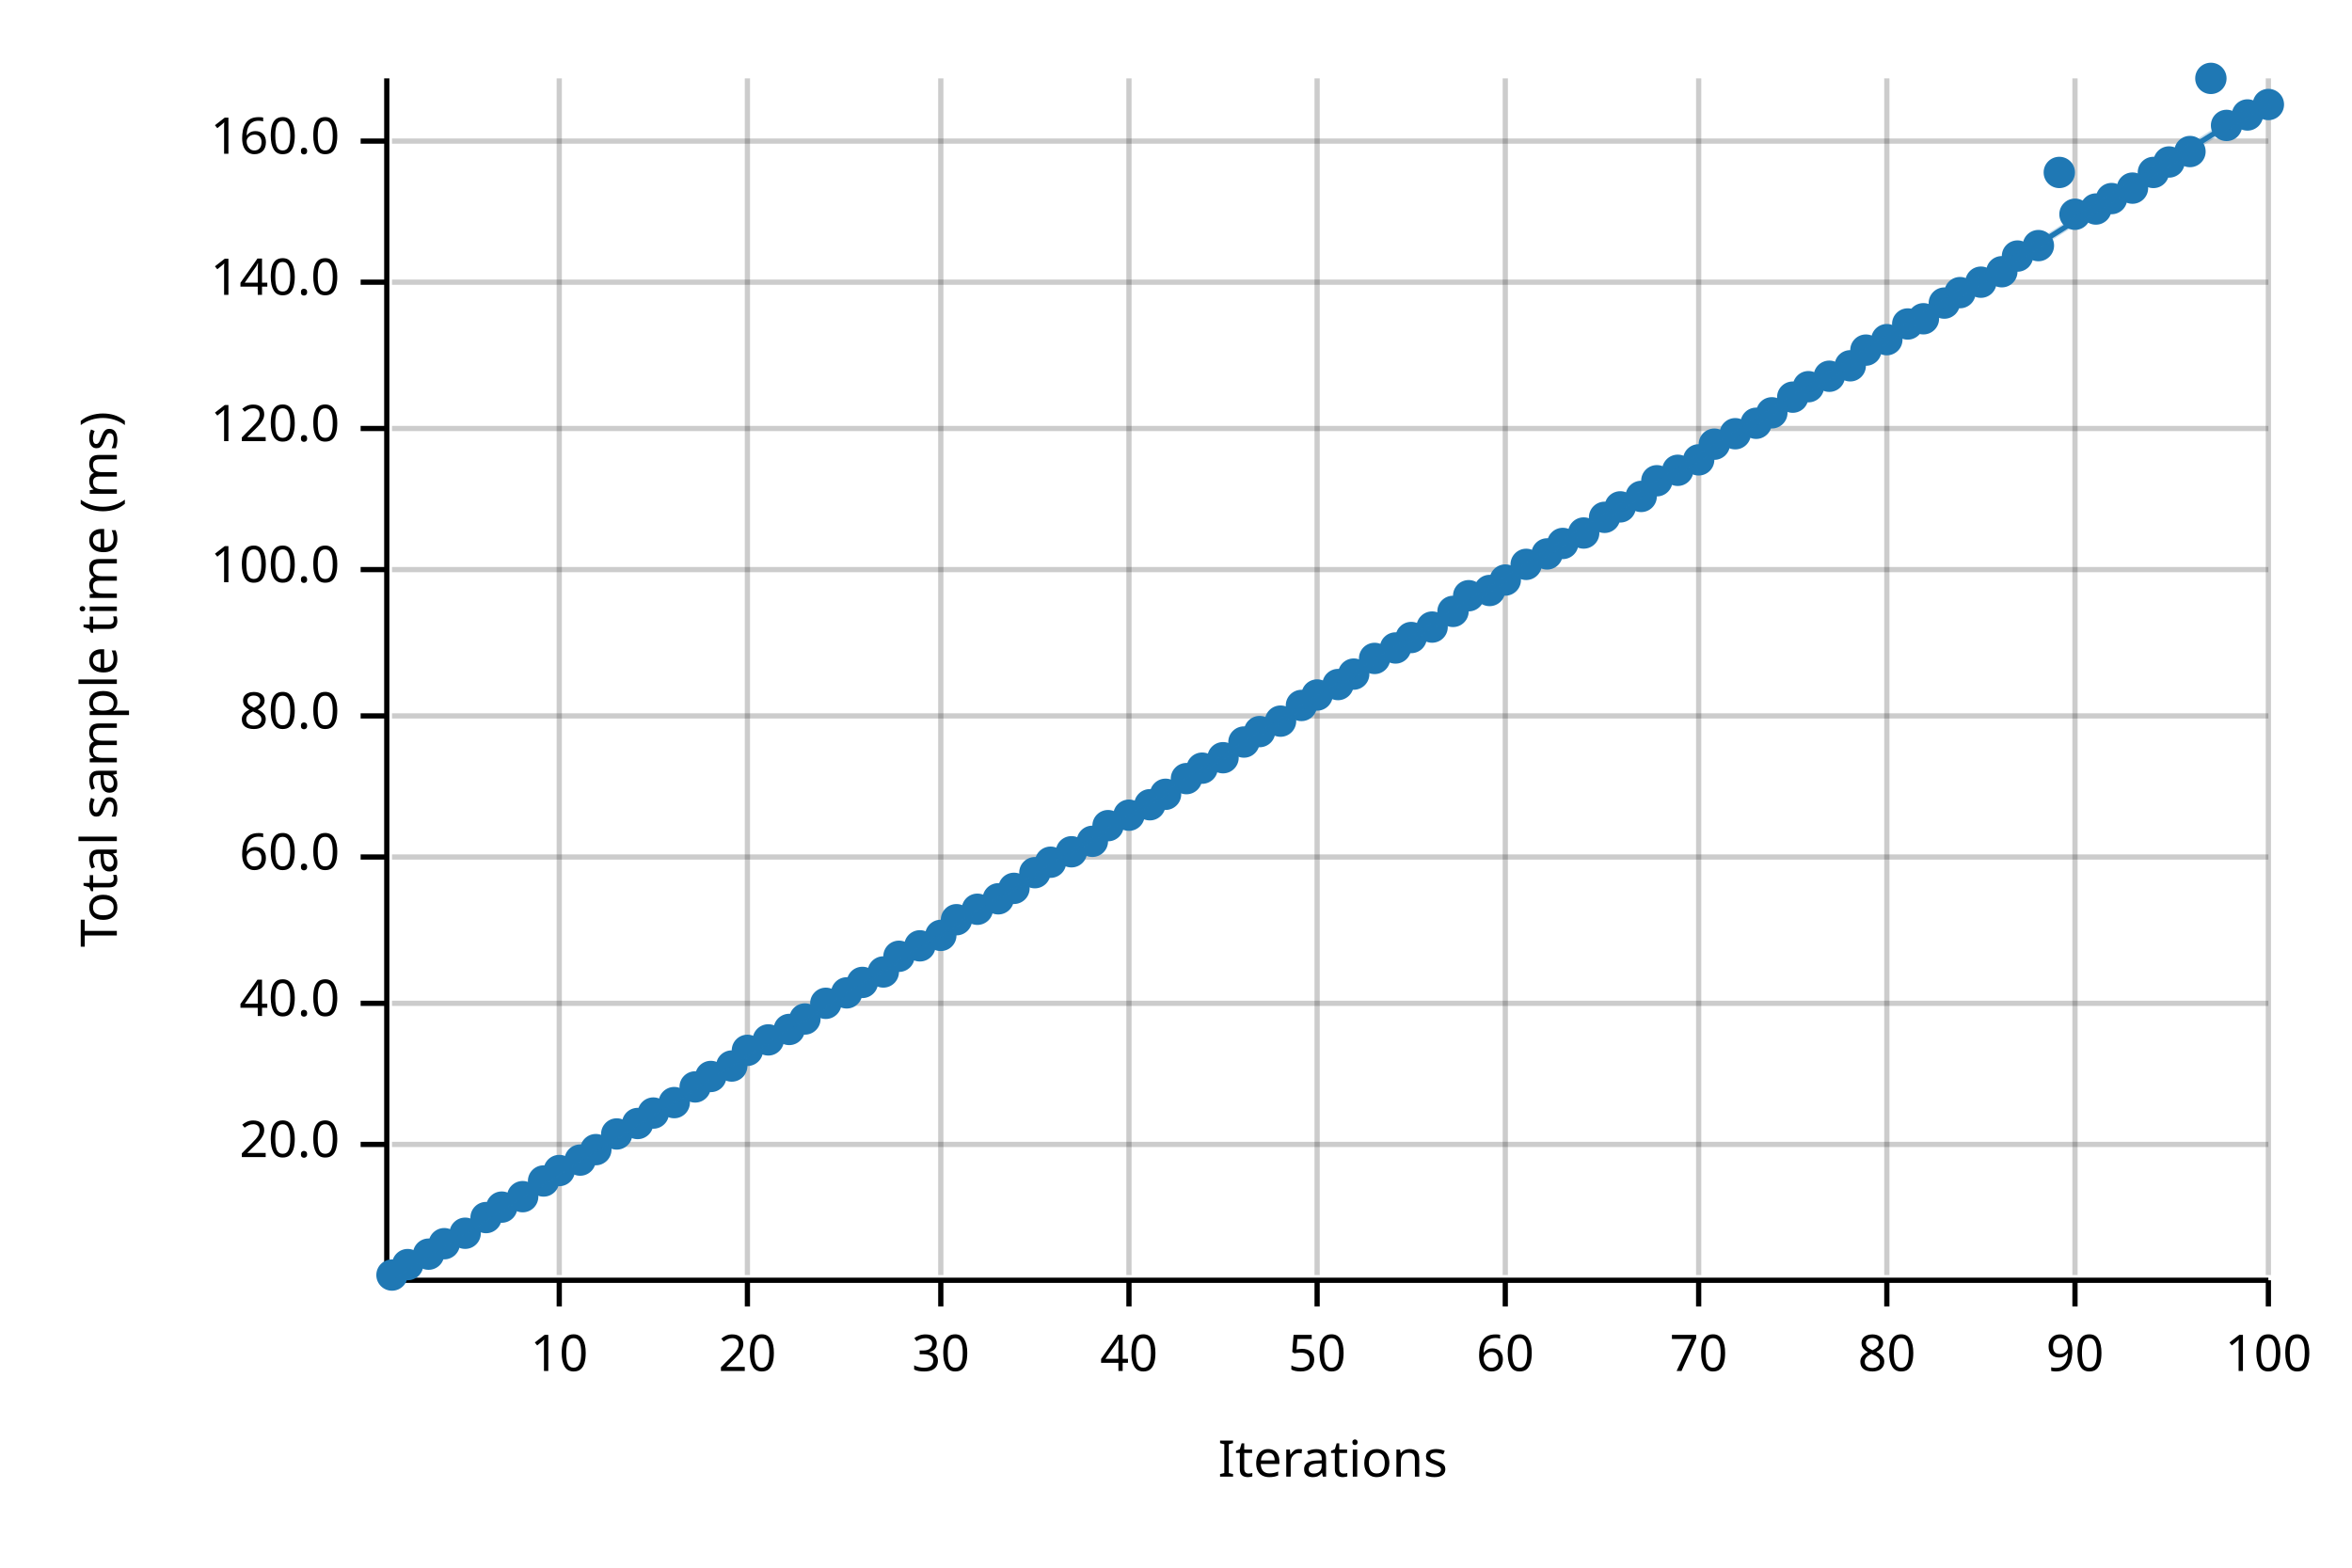
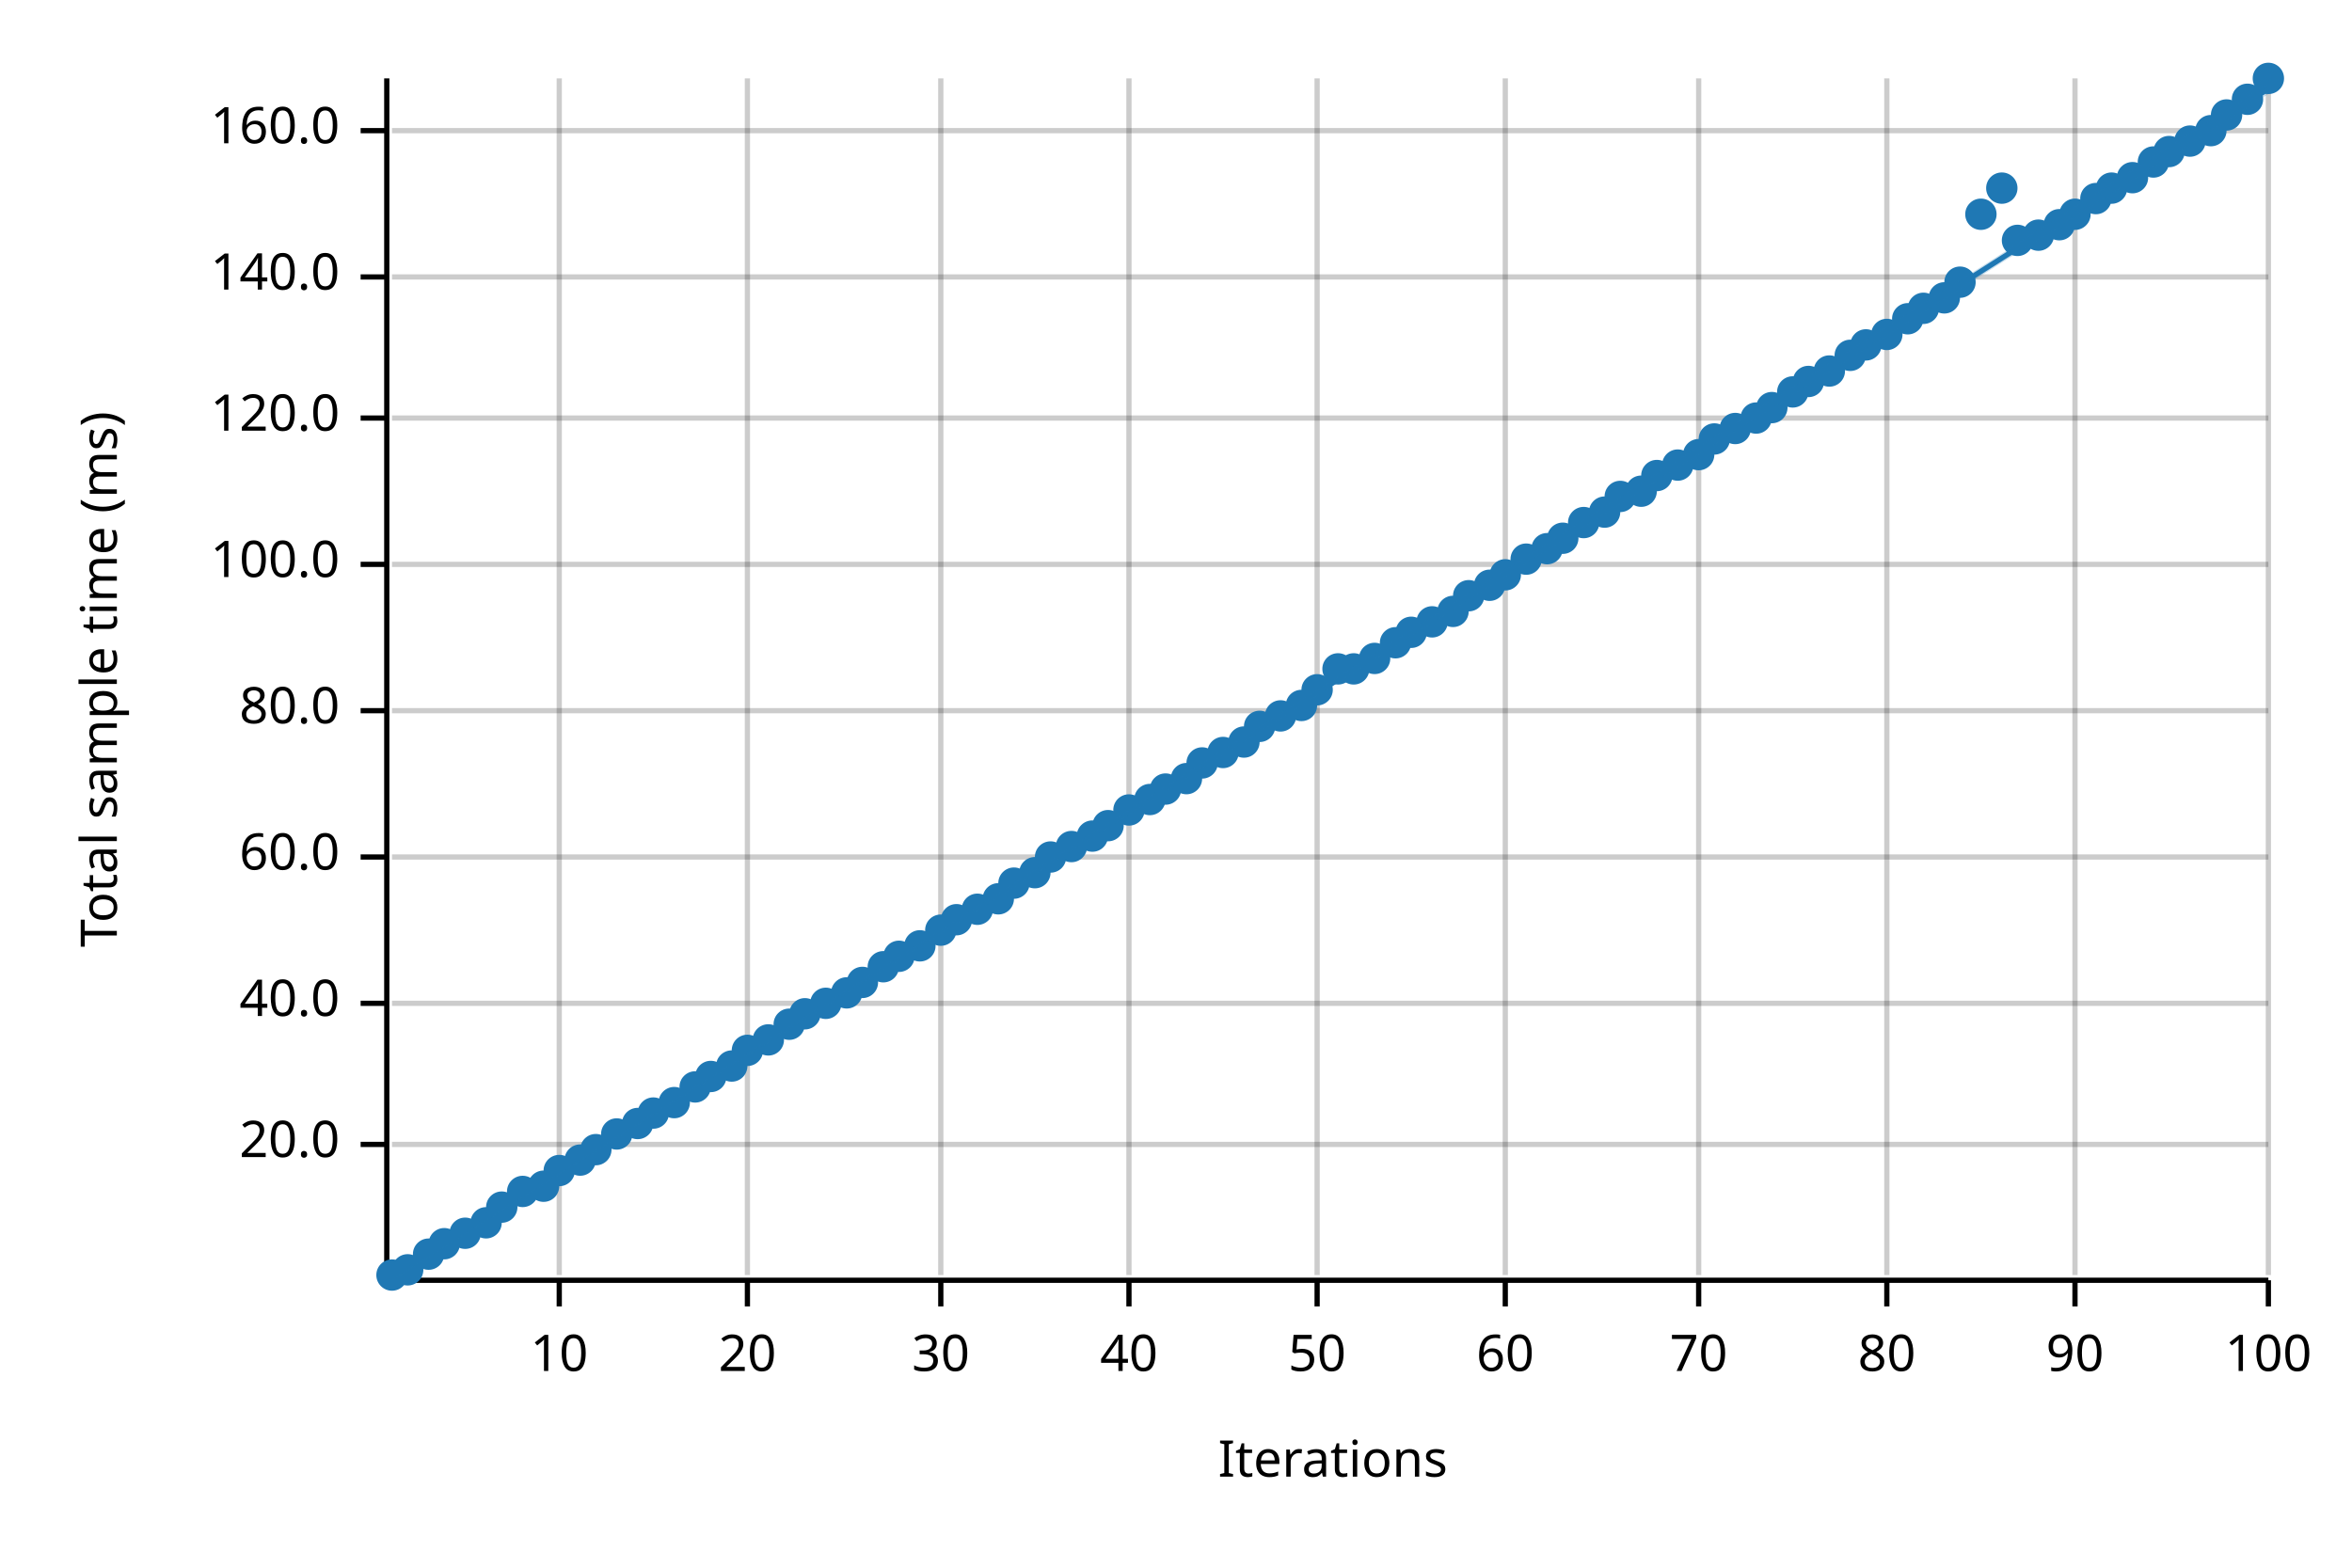
<svg xmlns="http://www.w3.org/2000/svg" width="450" height="300" viewBox="0 0 450 300">
  <text x="15" y="130" dy="0.76em" text-anchor="middle" font-family="sans-serif" font-size="9.677" opacity="1" fill="#000000" transform="rotate(270, 15, 130)">
Total sample time (ms)
</text>
  <text x="255" y="285" dy="-0.5ex" text-anchor="middle" font-family="sans-serif" font-size="9.677" opacity="1" fill="#000000">
Iterations
</text>
  <line opacity="0.2" stroke="#000000" stroke-width="1" x1="107" y1="244" x2="107" y2="15" />
  <line opacity="0.2" stroke="#000000" stroke-width="1" x1="143" y1="244" x2="143" y2="15" />
  <line opacity="0.2" stroke="#000000" stroke-width="1" x1="180" y1="244" x2="180" y2="15" />
  <line opacity="0.2" stroke="#000000" stroke-width="1" x1="216" y1="244" x2="216" y2="15" />
  <line opacity="0.2" stroke="#000000" stroke-width="1" x1="252" y1="244" x2="252" y2="15" />
  <line opacity="0.2" stroke="#000000" stroke-width="1" x1="288" y1="244" x2="288" y2="15" />
  <line opacity="0.2" stroke="#000000" stroke-width="1" x1="325" y1="244" x2="325" y2="15" />
  <line opacity="0.2" stroke="#000000" stroke-width="1" x1="361" y1="244" x2="361" y2="15" />
  <line opacity="0.2" stroke="#000000" stroke-width="1" x1="397" y1="244" x2="397" y2="15" />
  <line opacity="0.2" stroke="#000000" stroke-width="1" x1="434" y1="244" x2="434" y2="15" />
  <line opacity="0.2" stroke="#000000" stroke-width="1" x1="75" y1="219" x2="434" y2="219" />
  <line opacity="0.2" stroke="#000000" stroke-width="1" x1="75" y1="192" x2="434" y2="192" />
  <line opacity="0.2" stroke="#000000" stroke-width="1" x1="75" y1="164" x2="434" y2="164" />
-   <line opacity="0.2" stroke="#000000" stroke-width="1" x1="75" y1="137" x2="434" y2="137" />
-   <line opacity="0.2" stroke="#000000" stroke-width="1" x1="75" y1="109" x2="434" y2="109" />
-   <line opacity="0.2" stroke="#000000" stroke-width="1" x1="75" y1="82" x2="434" y2="82" />
-   <line opacity="0.2" stroke="#000000" stroke-width="1" x1="75" y1="54" x2="434" y2="54" />
-   <line opacity="0.2" stroke="#000000" stroke-width="1" x1="75" y1="27" x2="434" y2="27" />
+   <line opacity="0.2" stroke="#000000" stroke-width="1" x1="75" y1="136" x2="434" y2="136" />
+   <line opacity="0.2" stroke="#000000" stroke-width="1" x1="75" y1="108" x2="434" y2="108" />
+   <line opacity="0.2" stroke="#000000" stroke-width="1" x1="75" y1="80" x2="434" y2="80" />
+   <line opacity="0.2" stroke="#000000" stroke-width="1" x1="75" y1="53" x2="434" y2="53" />
+   <line opacity="0.2" stroke="#000000" stroke-width="1" x1="75" y1="25" x2="434" y2="25" />
  <polyline fill="none" opacity="1" stroke="#000000" stroke-width="1" points="74,15 74,244 " />
  <text x="65" y="219" dy="0.5ex" text-anchor="end" font-family="sans-serif" font-size="9.677" opacity="1" fill="#000000">
20.0
</text>
  <polyline fill="none" opacity="1" stroke="#000000" stroke-width="1" points="69,219 74,219 " />
  <text x="65" y="192" dy="0.5ex" text-anchor="end" font-family="sans-serif" font-size="9.677" opacity="1" fill="#000000">
40.0
</text>
  <polyline fill="none" opacity="1" stroke="#000000" stroke-width="1" points="69,192 74,192 " />
  <text x="65" y="164" dy="0.5ex" text-anchor="end" font-family="sans-serif" font-size="9.677" opacity="1" fill="#000000">
60.0
</text>
  <polyline fill="none" opacity="1" stroke="#000000" stroke-width="1" points="69,164 74,164 " />
-   <text x="65" y="137" dy="0.5ex" text-anchor="end" font-family="sans-serif" font-size="9.677" opacity="1" fill="#000000">
+   <text x="65" y="136" dy="0.5ex" text-anchor="end" font-family="sans-serif" font-size="9.677" opacity="1" fill="#000000">
80.0
</text>
-   <polyline fill="none" opacity="1" stroke="#000000" stroke-width="1" points="69,137 74,137 " />
-   <text x="65" y="109" dy="0.5ex" text-anchor="end" font-family="sans-serif" font-size="9.677" opacity="1" fill="#000000">
+   <polyline fill="none" opacity="1" stroke="#000000" stroke-width="1" points="69,136 74,136 " />
+   <text x="65" y="108" dy="0.5ex" text-anchor="end" font-family="sans-serif" font-size="9.677" opacity="1" fill="#000000">
100.0
</text>
-   <polyline fill="none" opacity="1" stroke="#000000" stroke-width="1" points="69,109 74,109 " />
-   <text x="65" y="82" dy="0.5ex" text-anchor="end" font-family="sans-serif" font-size="9.677" opacity="1" fill="#000000">
+   <polyline fill="none" opacity="1" stroke="#000000" stroke-width="1" points="69,108 74,108 " />
+   <text x="65" y="80" dy="0.5ex" text-anchor="end" font-family="sans-serif" font-size="9.677" opacity="1" fill="#000000">
120.0
</text>
-   <polyline fill="none" opacity="1" stroke="#000000" stroke-width="1" points="69,82 74,82 " />
-   <text x="65" y="54" dy="0.5ex" text-anchor="end" font-family="sans-serif" font-size="9.677" opacity="1" fill="#000000">
+   <polyline fill="none" opacity="1" stroke="#000000" stroke-width="1" points="69,80 74,80 " />
+   <text x="65" y="53" dy="0.5ex" text-anchor="end" font-family="sans-serif" font-size="9.677" opacity="1" fill="#000000">
140.0
</text>
-   <polyline fill="none" opacity="1" stroke="#000000" stroke-width="1" points="69,54 74,54 " />
-   <text x="65" y="27" dy="0.5ex" text-anchor="end" font-family="sans-serif" font-size="9.677" opacity="1" fill="#000000">
+   <polyline fill="none" opacity="1" stroke="#000000" stroke-width="1" points="69,53 74,53 " />
+   <text x="65" y="25" dy="0.5ex" text-anchor="end" font-family="sans-serif" font-size="9.677" opacity="1" fill="#000000">
160.0
</text>
-   <polyline fill="none" opacity="1" stroke="#000000" stroke-width="1" points="69,27 74,27 " />
+   <polyline fill="none" opacity="1" stroke="#000000" stroke-width="1" points="69,25 74,25 " />
  <polyline fill="none" opacity="1" stroke="#000000" stroke-width="1" points="75,245 434,245 " />
  <text x="107" y="255" dy="0.76em" text-anchor="middle" font-family="sans-serif" font-size="9.677" opacity="1" fill="#000000">
10
</text>
  <polyline fill="none" opacity="1" stroke="#000000" stroke-width="1" points="107,245 107,250 " />
  <text x="143" y="255" dy="0.76em" text-anchor="middle" font-family="sans-serif" font-size="9.677" opacity="1" fill="#000000">
20
</text>
  <polyline fill="none" opacity="1" stroke="#000000" stroke-width="1" points="143,245 143,250 " />
  <text x="180" y="255" dy="0.76em" text-anchor="middle" font-family="sans-serif" font-size="9.677" opacity="1" fill="#000000">
30
</text>
  <polyline fill="none" opacity="1" stroke="#000000" stroke-width="1" points="180,245 180,250 " />
  <text x="216" y="255" dy="0.76em" text-anchor="middle" font-family="sans-serif" font-size="9.677" opacity="1" fill="#000000">
40
</text>
  <polyline fill="none" opacity="1" stroke="#000000" stroke-width="1" points="216,245 216,250 " />
  <text x="252" y="255" dy="0.76em" text-anchor="middle" font-family="sans-serif" font-size="9.677" opacity="1" fill="#000000">
50
</text>
  <polyline fill="none" opacity="1" stroke="#000000" stroke-width="1" points="252,245 252,250 " />
  <text x="288" y="255" dy="0.76em" text-anchor="middle" font-family="sans-serif" font-size="9.677" opacity="1" fill="#000000">
60
</text>
  <polyline fill="none" opacity="1" stroke="#000000" stroke-width="1" points="288,245 288,250 " />
  <text x="325" y="255" dy="0.76em" text-anchor="middle" font-family="sans-serif" font-size="9.677" opacity="1" fill="#000000">
70
</text>
  <polyline fill="none" opacity="1" stroke="#000000" stroke-width="1" points="325,245 325,250 " />
  <text x="361" y="255" dy="0.76em" text-anchor="middle" font-family="sans-serif" font-size="9.677" opacity="1" fill="#000000">
80
</text>
  <polyline fill="none" opacity="1" stroke="#000000" stroke-width="1" points="361,245 361,250 " />
  <text x="397" y="255" dy="0.76em" text-anchor="middle" font-family="sans-serif" font-size="9.677" opacity="1" fill="#000000">
90
</text>
  <polyline fill="none" opacity="1" stroke="#000000" stroke-width="1" points="397,245 397,250 " />
  <text x="434" y="255" dy="0.76em" text-anchor="middle" font-family="sans-serif" font-size="9.677" opacity="1" fill="#000000">
100
</text>
  <polyline fill="none" opacity="1" stroke="#000000" stroke-width="1" points="434,245 434,250 " />
  <circle cx="75" cy="244" r="3" opacity="1" fill="#1F78B4" stroke="none" stroke-width="1" />
-   <circle cx="78" cy="242" r="3" opacity="1" fill="#1F78B4" stroke="none" stroke-width="1" />
+   <circle cx="78" cy="243" r="3" opacity="1" fill="#1F78B4" stroke="none" stroke-width="1" />
  <circle cx="82" cy="240" r="3" opacity="1" fill="#1F78B4" stroke="none" stroke-width="1" />
  <circle cx="85" cy="238" r="3" opacity="1" fill="#1F78B4" stroke="none" stroke-width="1" />
  <circle cx="89" cy="236" r="3" opacity="1" fill="#1F78B4" stroke="none" stroke-width="1" />
-   <circle cx="93" cy="233" r="3" opacity="1" fill="#1F78B4" stroke="none" stroke-width="1" />
+   <circle cx="93" cy="234" r="3" opacity="1" fill="#1F78B4" stroke="none" stroke-width="1" />
  <circle cx="96" cy="231" r="3" opacity="1" fill="#1F78B4" stroke="none" stroke-width="1" />
-   <circle cx="100" cy="229" r="3" opacity="1" fill="#1F78B4" stroke="none" stroke-width="1" />
-   <circle cx="104" cy="226" r="3" opacity="1" fill="#1F78B4" stroke="none" stroke-width="1" />
+   <circle cx="100" cy="228" r="3" opacity="1" fill="#1F78B4" stroke="none" stroke-width="1" />
+   <circle cx="104" cy="227" r="3" opacity="1" fill="#1F78B4" stroke="none" stroke-width="1" />
  <circle cx="107" cy="224" r="3" opacity="1" fill="#1F78B4" stroke="none" stroke-width="1" />
  <circle cx="111" cy="222" r="3" opacity="1" fill="#1F78B4" stroke="none" stroke-width="1" />
  <circle cx="114" cy="220" r="3" opacity="1" fill="#1F78B4" stroke="none" stroke-width="1" />
  <circle cx="118" cy="217" r="3" opacity="1" fill="#1F78B4" stroke="none" stroke-width="1" />
  <circle cx="122" cy="215" r="3" opacity="1" fill="#1F78B4" stroke="none" stroke-width="1" />
  <circle cx="125" cy="213" r="3" opacity="1" fill="#1F78B4" stroke="none" stroke-width="1" />
  <circle cx="129" cy="211" r="3" opacity="1" fill="#1F78B4" stroke="none" stroke-width="1" />
  <circle cx="133" cy="208" r="3" opacity="1" fill="#1F78B4" stroke="none" stroke-width="1" />
  <circle cx="136" cy="206" r="3" opacity="1" fill="#1F78B4" stroke="none" stroke-width="1" />
  <circle cx="140" cy="204" r="3" opacity="1" fill="#1F78B4" stroke="none" stroke-width="1" />
  <circle cx="143" cy="201" r="3" opacity="1" fill="#1F78B4" stroke="none" stroke-width="1" />
  <circle cx="147" cy="199" r="3" opacity="1" fill="#1F78B4" stroke="none" stroke-width="1" />
-   <circle cx="151" cy="197" r="3" opacity="1" fill="#1F78B4" stroke="none" stroke-width="1" />
-   <circle cx="154" cy="195" r="3" opacity="1" fill="#1F78B4" stroke="none" stroke-width="1" />
+   <circle cx="151" cy="196" r="3" opacity="1" fill="#1F78B4" stroke="none" stroke-width="1" />
+   <circle cx="154" cy="194" r="3" opacity="1" fill="#1F78B4" stroke="none" stroke-width="1" />
  <circle cx="158" cy="192" r="3" opacity="1" fill="#1F78B4" stroke="none" stroke-width="1" />
  <circle cx="162" cy="190" r="3" opacity="1" fill="#1F78B4" stroke="none" stroke-width="1" />
  <circle cx="165" cy="188" r="3" opacity="1" fill="#1F78B4" stroke="none" stroke-width="1" />
-   <circle cx="169" cy="186" r="3" opacity="1" fill="#1F78B4" stroke="none" stroke-width="1" />
+   <circle cx="169" cy="185" r="3" opacity="1" fill="#1F78B4" stroke="none" stroke-width="1" />
  <circle cx="172" cy="183" r="3" opacity="1" fill="#1F78B4" stroke="none" stroke-width="1" />
  <circle cx="176" cy="181" r="3" opacity="1" fill="#1F78B4" stroke="none" stroke-width="1" />
-   <circle cx="180" cy="179" r="3" opacity="1" fill="#1F78B4" stroke="none" stroke-width="1" />
+   <circle cx="180" cy="178" r="3" opacity="1" fill="#1F78B4" stroke="none" stroke-width="1" />
  <circle cx="183" cy="176" r="3" opacity="1" fill="#1F78B4" stroke="none" stroke-width="1" />
  <circle cx="187" cy="174" r="3" opacity="1" fill="#1F78B4" stroke="none" stroke-width="1" />
  <circle cx="191" cy="172" r="3" opacity="1" fill="#1F78B4" stroke="none" stroke-width="1" />
-   <circle cx="194" cy="170" r="3" opacity="1" fill="#1F78B4" stroke="none" stroke-width="1" />
+   <circle cx="194" cy="169" r="3" opacity="1" fill="#1F78B4" stroke="none" stroke-width="1" />
  <circle cx="198" cy="167" r="3" opacity="1" fill="#1F78B4" stroke="none" stroke-width="1" />
-   <circle cx="201" cy="165" r="3" opacity="1" fill="#1F78B4" stroke="none" stroke-width="1" />
-   <circle cx="205" cy="163" r="3" opacity="1" fill="#1F78B4" stroke="none" stroke-width="1" />
-   <circle cx="209" cy="161" r="3" opacity="1" fill="#1F78B4" stroke="none" stroke-width="1" />
+   <circle cx="201" cy="164" r="3" opacity="1" fill="#1F78B4" stroke="none" stroke-width="1" />
+   <circle cx="205" cy="162" r="3" opacity="1" fill="#1F78B4" stroke="none" stroke-width="1" />
+   <circle cx="209" cy="160" r="3" opacity="1" fill="#1F78B4" stroke="none" stroke-width="1" />
  <circle cx="212" cy="158" r="3" opacity="1" fill="#1F78B4" stroke="none" stroke-width="1" />
-   <circle cx="216" cy="156" r="3" opacity="1" fill="#1F78B4" stroke="none" stroke-width="1" />
-   <circle cx="220" cy="154" r="3" opacity="1" fill="#1F78B4" stroke="none" stroke-width="1" />
-   <circle cx="223" cy="152" r="3" opacity="1" fill="#1F78B4" stroke="none" stroke-width="1" />
+   <circle cx="216" cy="155" r="3" opacity="1" fill="#1F78B4" stroke="none" stroke-width="1" />
+   <circle cx="220" cy="153" r="3" opacity="1" fill="#1F78B4" stroke="none" stroke-width="1" />
+   <circle cx="223" cy="151" r="3" opacity="1" fill="#1F78B4" stroke="none" stroke-width="1" />
  <circle cx="227" cy="149" r="3" opacity="1" fill="#1F78B4" stroke="none" stroke-width="1" />
-   <circle cx="230" cy="147" r="3" opacity="1" fill="#1F78B4" stroke="none" stroke-width="1" />
-   <circle cx="234" cy="145" r="3" opacity="1" fill="#1F78B4" stroke="none" stroke-width="1" />
+   <circle cx="230" cy="146" r="3" opacity="1" fill="#1F78B4" stroke="none" stroke-width="1" />
+   <circle cx="234" cy="144" r="3" opacity="1" fill="#1F78B4" stroke="none" stroke-width="1" />
  <circle cx="238" cy="142" r="3" opacity="1" fill="#1F78B4" stroke="none" stroke-width="1" />
-   <circle cx="241" cy="140" r="3" opacity="1" fill="#1F78B4" stroke="none" stroke-width="1" />
-   <circle cx="245" cy="138" r="3" opacity="1" fill="#1F78B4" stroke="none" stroke-width="1" />
+   <circle cx="241" cy="139" r="3" opacity="1" fill="#1F78B4" stroke="none" stroke-width="1" />
+   <circle cx="245" cy="137" r="3" opacity="1" fill="#1F78B4" stroke="none" stroke-width="1" />
  <circle cx="249" cy="135" r="3" opacity="1" fill="#1F78B4" stroke="none" stroke-width="1" />
-   <circle cx="252" cy="133" r="3" opacity="1" fill="#1F78B4" stroke="none" stroke-width="1" />
-   <circle cx="256" cy="131" r="3" opacity="1" fill="#1F78B4" stroke="none" stroke-width="1" />
-   <circle cx="259" cy="129" r="3" opacity="1" fill="#1F78B4" stroke="none" stroke-width="1" />
+   <circle cx="252" cy="132" r="3" opacity="1" fill="#1F78B4" stroke="none" stroke-width="1" />
+   <circle cx="256" cy="128" r="3" opacity="1" fill="#1F78B4" stroke="none" stroke-width="1" />
+   <circle cx="259" cy="128" r="3" opacity="1" fill="#1F78B4" stroke="none" stroke-width="1" />
  <circle cx="263" cy="126" r="3" opacity="1" fill="#1F78B4" stroke="none" stroke-width="1" />
-   <circle cx="267" cy="124" r="3" opacity="1" fill="#1F78B4" stroke="none" stroke-width="1" />
-   <circle cx="270" cy="122" r="3" opacity="1" fill="#1F78B4" stroke="none" stroke-width="1" />
-   <circle cx="274" cy="120" r="3" opacity="1" fill="#1F78B4" stroke="none" stroke-width="1" />
+   <circle cx="267" cy="123" r="3" opacity="1" fill="#1F78B4" stroke="none" stroke-width="1" />
+   <circle cx="270" cy="121" r="3" opacity="1" fill="#1F78B4" stroke="none" stroke-width="1" />
+   <circle cx="274" cy="119" r="3" opacity="1" fill="#1F78B4" stroke="none" stroke-width="1" />
  <circle cx="278" cy="117" r="3" opacity="1" fill="#1F78B4" stroke="none" stroke-width="1" />
  <circle cx="281" cy="114" r="3" opacity="1" fill="#1F78B4" stroke="none" stroke-width="1" />
-   <circle cx="285" cy="113" r="3" opacity="1" fill="#1F78B4" stroke="none" stroke-width="1" />
-   <circle cx="288" cy="111" r="3" opacity="1" fill="#1F78B4" stroke="none" stroke-width="1" />
-   <circle cx="292" cy="108" r="3" opacity="1" fill="#1F78B4" stroke="none" stroke-width="1" />
-   <circle cx="296" cy="106" r="3" opacity="1" fill="#1F78B4" stroke="none" stroke-width="1" />
-   <circle cx="299" cy="104" r="3" opacity="1" fill="#1F78B4" stroke="none" stroke-width="1" />
-   <circle cx="303" cy="102" r="3" opacity="1" fill="#1F78B4" stroke="none" stroke-width="1" />
-   <circle cx="307" cy="99" r="3" opacity="1" fill="#1F78B4" stroke="none" stroke-width="1" />
-   <circle cx="310" cy="97" r="3" opacity="1" fill="#1F78B4" stroke="none" stroke-width="1" />
-   <circle cx="314" cy="95" r="3" opacity="1" fill="#1F78B4" stroke="none" stroke-width="1" />
-   <circle cx="317" cy="92" r="3" opacity="1" fill="#1F78B4" stroke="none" stroke-width="1" />
-   <circle cx="321" cy="90" r="3" opacity="1" fill="#1F78B4" stroke="none" stroke-width="1" />
-   <circle cx="325" cy="88" r="3" opacity="1" fill="#1F78B4" stroke="none" stroke-width="1" />
-   <circle cx="328" cy="85" r="3" opacity="1" fill="#1F78B4" stroke="none" stroke-width="1" />
-   <circle cx="332" cy="83" r="3" opacity="1" fill="#1F78B4" stroke="none" stroke-width="1" />
-   <circle cx="336" cy="81" r="3" opacity="1" fill="#1F78B4" stroke="none" stroke-width="1" />
-   <circle cx="339" cy="79" r="3" opacity="1" fill="#1F78B4" stroke="none" stroke-width="1" />
-   <circle cx="343" cy="76" r="3" opacity="1" fill="#1F78B4" stroke="none" stroke-width="1" />
-   <circle cx="346" cy="74" r="3" opacity="1" fill="#1F78B4" stroke="none" stroke-width="1" />
-   <circle cx="350" cy="72" r="3" opacity="1" fill="#1F78B4" stroke="none" stroke-width="1" />
-   <circle cx="354" cy="70" r="3" opacity="1" fill="#1F78B4" stroke="none" stroke-width="1" />
-   <circle cx="357" cy="67" r="3" opacity="1" fill="#1F78B4" stroke="none" stroke-width="1" />
-   <circle cx="361" cy="65" r="3" opacity="1" fill="#1F78B4" stroke="none" stroke-width="1" />
-   <circle cx="365" cy="62" r="3" opacity="1" fill="#1F78B4" stroke="none" stroke-width="1" />
-   <circle cx="368" cy="61" r="3" opacity="1" fill="#1F78B4" stroke="none" stroke-width="1" />
-   <circle cx="372" cy="58" r="3" opacity="1" fill="#1F78B4" stroke="none" stroke-width="1" />
-   <circle cx="375" cy="56" r="3" opacity="1" fill="#1F78B4" stroke="none" stroke-width="1" />
-   <circle cx="379" cy="54" r="3" opacity="1" fill="#1F78B4" stroke="none" stroke-width="1" />
-   <circle cx="383" cy="52" r="3" opacity="1" fill="#1F78B4" stroke="none" stroke-width="1" />
-   <circle cx="386" cy="49" r="3" opacity="1" fill="#1F78B4" stroke="none" stroke-width="1" />
-   <circle cx="390" cy="47" r="3" opacity="1" fill="#1F78B4" stroke="none" stroke-width="1" />
-   <circle cx="394" cy="33" r="3" opacity="1" fill="#1F78B4" stroke="none" stroke-width="1" />
+   <circle cx="285" cy="112" r="3" opacity="1" fill="#1F78B4" stroke="none" stroke-width="1" />
+   <circle cx="288" cy="110" r="3" opacity="1" fill="#1F78B4" stroke="none" stroke-width="1" />
+   <circle cx="292" cy="107" r="3" opacity="1" fill="#1F78B4" stroke="none" stroke-width="1" />
+   <circle cx="296" cy="105" r="3" opacity="1" fill="#1F78B4" stroke="none" stroke-width="1" />
+   <circle cx="299" cy="103" r="3" opacity="1" fill="#1F78B4" stroke="none" stroke-width="1" />
+   <circle cx="303" cy="100" r="3" opacity="1" fill="#1F78B4" stroke="none" stroke-width="1" />
+   <circle cx="307" cy="98" r="3" opacity="1" fill="#1F78B4" stroke="none" stroke-width="1" />
+   <circle cx="310" cy="95" r="3" opacity="1" fill="#1F78B4" stroke="none" stroke-width="1" />
+   <circle cx="314" cy="94" r="3" opacity="1" fill="#1F78B4" stroke="none" stroke-width="1" />
+   <circle cx="317" cy="91" r="3" opacity="1" fill="#1F78B4" stroke="none" stroke-width="1" />
+   <circle cx="321" cy="89" r="3" opacity="1" fill="#1F78B4" stroke="none" stroke-width="1" />
+   <circle cx="325" cy="87" r="3" opacity="1" fill="#1F78B4" stroke="none" stroke-width="1" />
+   <circle cx="328" cy="84" r="3" opacity="1" fill="#1F78B4" stroke="none" stroke-width="1" />
+   <circle cx="332" cy="82" r="3" opacity="1" fill="#1F78B4" stroke="none" stroke-width="1" />
+   <circle cx="336" cy="80" r="3" opacity="1" fill="#1F78B4" stroke="none" stroke-width="1" />
+   <circle cx="339" cy="78" r="3" opacity="1" fill="#1F78B4" stroke="none" stroke-width="1" />
+   <circle cx="343" cy="75" r="3" opacity="1" fill="#1F78B4" stroke="none" stroke-width="1" />
+   <circle cx="346" cy="73" r="3" opacity="1" fill="#1F78B4" stroke="none" stroke-width="1" />
+   <circle cx="350" cy="71" r="3" opacity="1" fill="#1F78B4" stroke="none" stroke-width="1" />
+   <circle cx="354" cy="68" r="3" opacity="1" fill="#1F78B4" stroke="none" stroke-width="1" />
+   <circle cx="357" cy="66" r="3" opacity="1" fill="#1F78B4" stroke="none" stroke-width="1" />
+   <circle cx="361" cy="64" r="3" opacity="1" fill="#1F78B4" stroke="none" stroke-width="1" />
+   <circle cx="365" cy="61" r="3" opacity="1" fill="#1F78B4" stroke="none" stroke-width="1" />
+   <circle cx="368" cy="59" r="3" opacity="1" fill="#1F78B4" stroke="none" stroke-width="1" />
+   <circle cx="372" cy="57" r="3" opacity="1" fill="#1F78B4" stroke="none" stroke-width="1" />
+   <circle cx="375" cy="54" r="3" opacity="1" fill="#1F78B4" stroke="none" stroke-width="1" />
+   <circle cx="379" cy="41" r="3" opacity="1" fill="#1F78B4" stroke="none" stroke-width="1" />
+   <circle cx="383" cy="36" r="3" opacity="1" fill="#1F78B4" stroke="none" stroke-width="1" />
+   <circle cx="386" cy="46" r="3" opacity="1" fill="#1F78B4" stroke="none" stroke-width="1" />
+   <circle cx="390" cy="45" r="3" opacity="1" fill="#1F78B4" stroke="none" stroke-width="1" />
+   <circle cx="394" cy="43" r="3" opacity="1" fill="#1F78B4" stroke="none" stroke-width="1" />
  <circle cx="397" cy="41" r="3" opacity="1" fill="#1F78B4" stroke="none" stroke-width="1" />
-   <circle cx="401" cy="40" r="3" opacity="1" fill="#1F78B4" stroke="none" stroke-width="1" />
-   <circle cx="404" cy="38" r="3" opacity="1" fill="#1F78B4" stroke="none" stroke-width="1" />
-   <circle cx="408" cy="36" r="3" opacity="1" fill="#1F78B4" stroke="none" stroke-width="1" />
-   <circle cx="412" cy="33" r="3" opacity="1" fill="#1F78B4" stroke="none" stroke-width="1" />
-   <circle cx="415" cy="31" r="3" opacity="1" fill="#1F78B4" stroke="none" stroke-width="1" />
-   <circle cx="419" cy="29" r="3" opacity="1" fill="#1F78B4" stroke="none" stroke-width="1" />
-   <circle cx="423" cy="15" r="3" opacity="1" fill="#1F78B4" stroke="none" stroke-width="1" />
-   <circle cx="426" cy="24" r="3" opacity="1" fill="#1F78B4" stroke="none" stroke-width="1" />
-   <circle cx="430" cy="22" r="3" opacity="1" fill="#1F78B4" stroke="none" stroke-width="1" />
-   <circle cx="434" cy="20" r="3" opacity="1" fill="#1F78B4" stroke="none" stroke-width="1" />
-   <polyline fill="none" opacity="1" stroke="#1F78B4" stroke-width="1" points="75,245 434,19 " />
-   <polygon opacity="0.25" fill="#1F78B4" points="75,245 434,20 434,18 " />
+   <circle cx="401" cy="38" r="3" opacity="1" fill="#1F78B4" stroke="none" stroke-width="1" />
+   <circle cx="404" cy="36" r="3" opacity="1" fill="#1F78B4" stroke="none" stroke-width="1" />
+   <circle cx="408" cy="34" r="3" opacity="1" fill="#1F78B4" stroke="none" stroke-width="1" />
+   <circle cx="412" cy="31" r="3" opacity="1" fill="#1F78B4" stroke="none" stroke-width="1" />
+   <circle cx="415" cy="29" r="3" opacity="1" fill="#1F78B4" stroke="none" stroke-width="1" />
+   <circle cx="419" cy="27" r="3" opacity="1" fill="#1F78B4" stroke="none" stroke-width="1" />
+   <circle cx="423" cy="25" r="3" opacity="1" fill="#1F78B4" stroke="none" stroke-width="1" />
+   <circle cx="426" cy="22" r="3" opacity="1" fill="#1F78B4" stroke="none" stroke-width="1" />
+   <circle cx="430" cy="19" r="3" opacity="1" fill="#1F78B4" stroke="none" stroke-width="1" />
+   <circle cx="434" cy="15" r="3" opacity="1" fill="#1F78B4" stroke="none" stroke-width="1" />
+   <polyline fill="none" opacity="1" stroke="#1F78B4" stroke-width="1" points="75,245 434,17 " />
+   <polygon opacity="0.25" fill="#1F78B4" points="75,245 434,18 434,16 " />
</svg>
